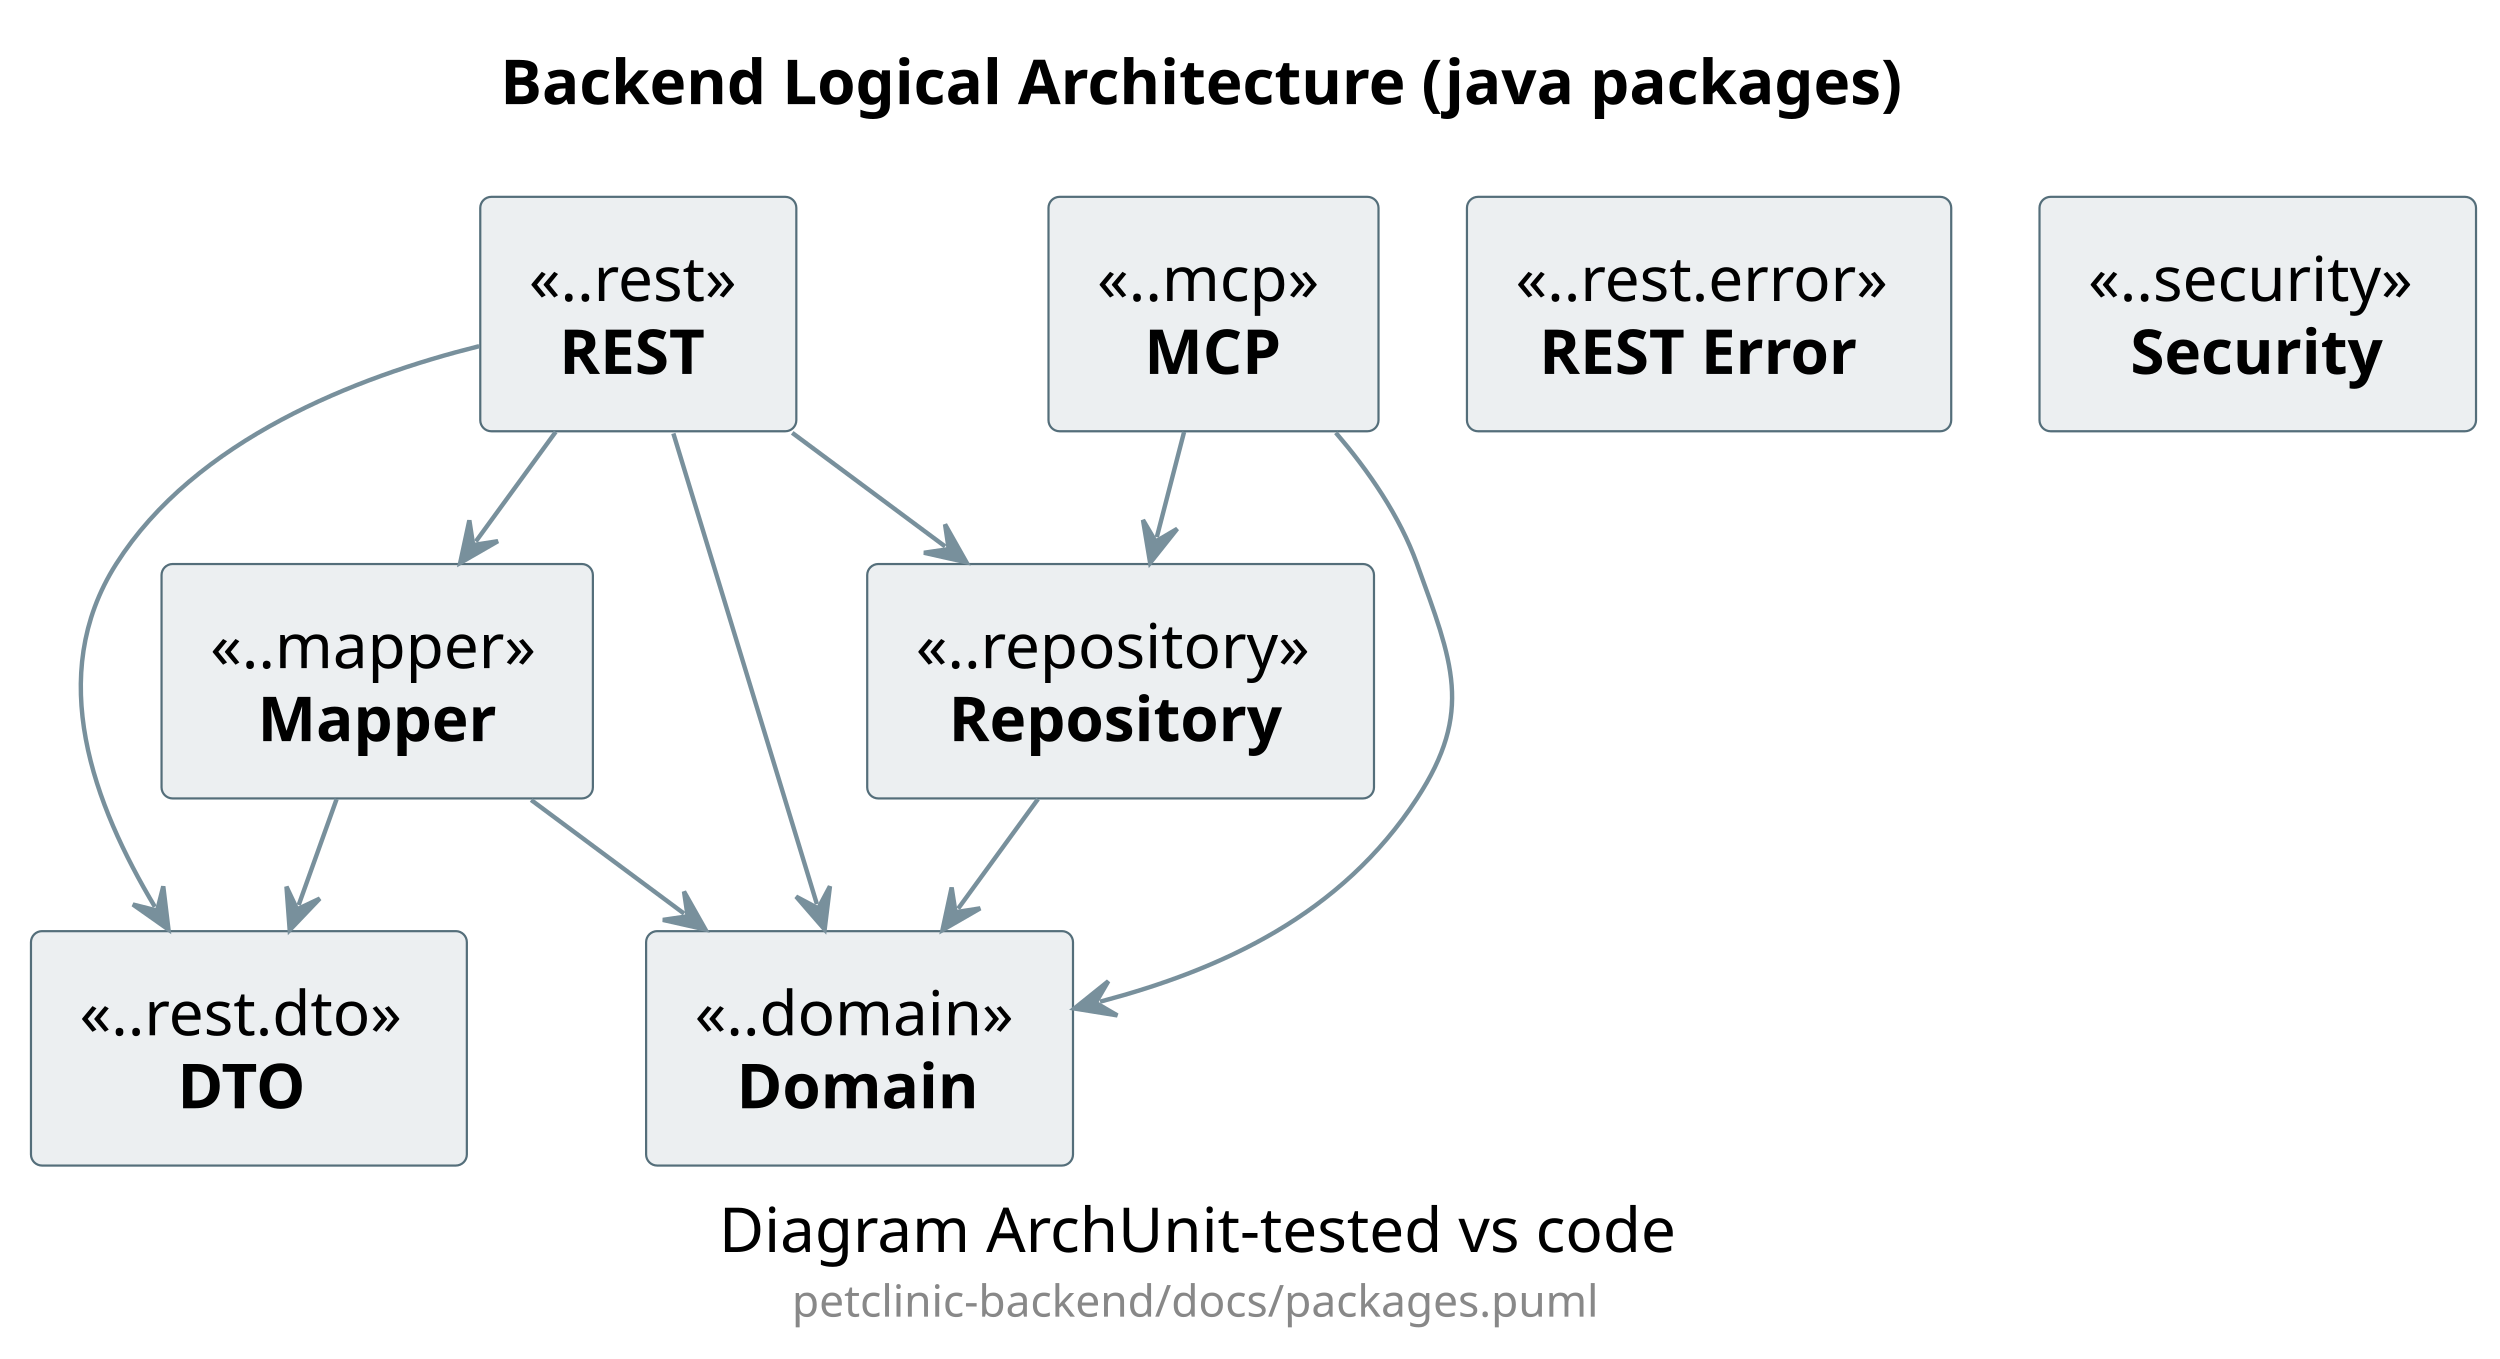
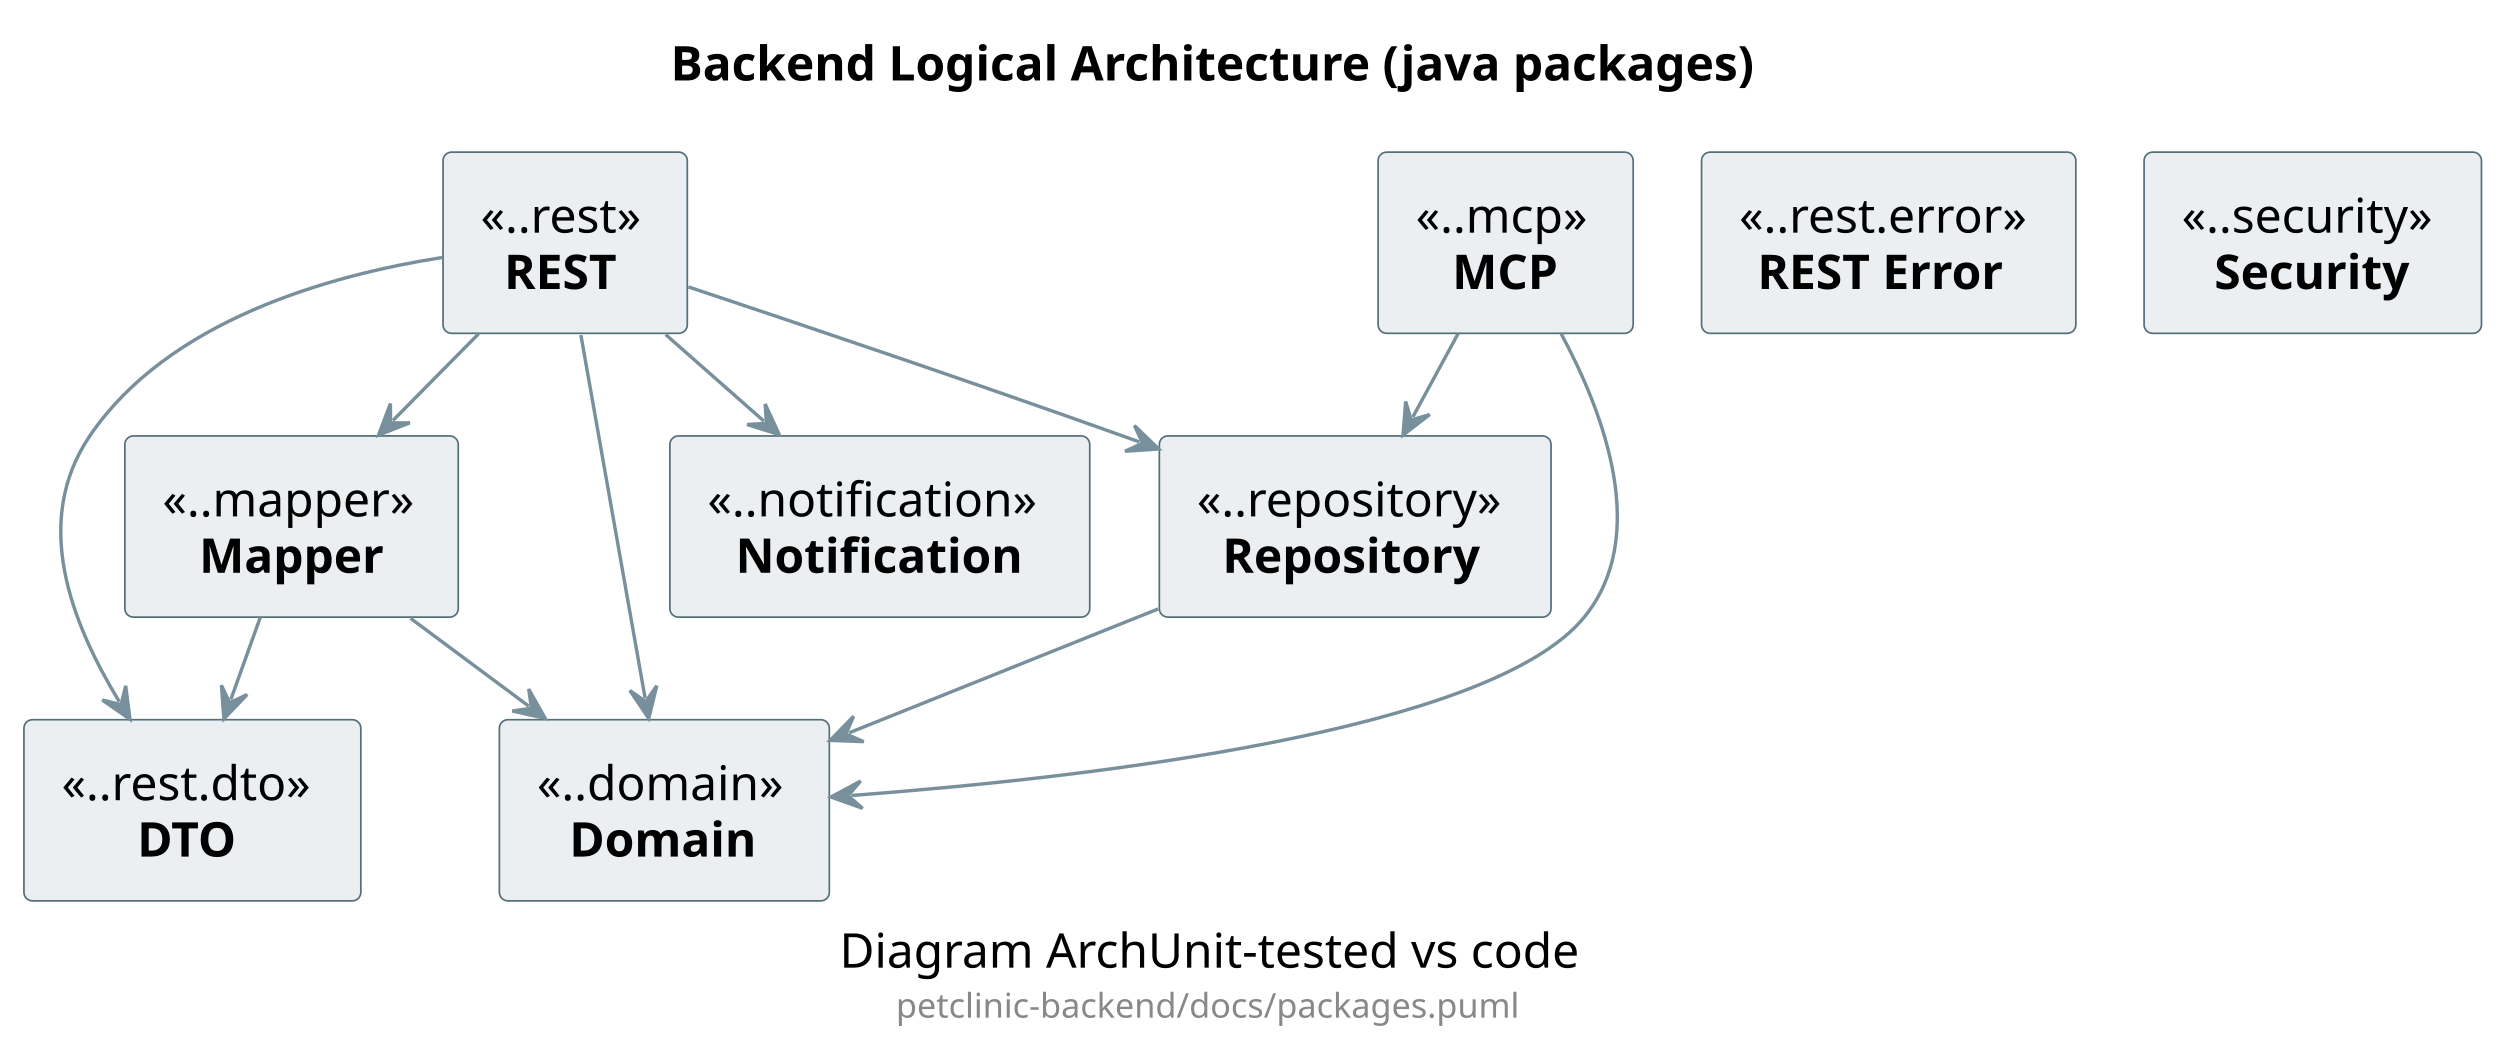
- <svg xmlns="http://www.w3.org/2000/svg" contentStyleType="text/css" data-diagram-type="DESCRIPTION" height="307px" preserveAspectRatio="none" style="width:565px;height:307px;background:#FFFFFF;" version="1.1" viewBox="0 0 565 307" width="565px" zoomAndPan="magnify">
+ <svg xmlns="http://www.w3.org/2000/svg" contentStyleType="text/css" data-diagram-type="DESCRIPTION" height="307px" preserveAspectRatio="none" style="width:731px;height:307px;background:#FFFFFF;" version="1.1" viewBox="0 0 731 307" width="731px" zoomAndPan="magnify">
  <defs />
  <g>
    <g class="title" data-source-line="2">
-       <text fill="#000000" font-family="sans-serif" font-size="14" font-weight="bold" lengthAdjust="spacing" textLength="325.438" x="113.071" y="23.535">Backend Logical Architecture (java packages)</text>
+       <text fill="#000000" font-family="sans-serif" font-size="14" font-weight="bold" lengthAdjust="spacing" textLength="325.438" x="196.071" y="23.535">Backend Logical Architecture (java packages)</text>
    </g>
    <g class="entity" data-qualified-name="REST" data-source-line="26" id="ent0002">
-       <rect fill="#ECEFF1" height="52.977" rx="2.5" ry="2.5" style="stroke:#546E7A;stroke-width:0.5;" width="71.431" x="108.54" y="44.488" />
-       <text fill="#000000" font-family="sans-serif" font-size="14" lengthAdjust="spacing" textLength="49.431" x="119.54" y="68.023">«..rest»</text>
-       <text fill="#000000" font-family="sans-serif" font-size="14" font-weight="bold" lengthAdjust="spacing" textLength="35.725" x="126.393" y="84.512">REST</text>
+       <rect fill="#ECEFF1" height="52.977" rx="2.5" ry="2.5" style="stroke:#546E7A;stroke-width:0.5;" width="71.431" x="129.54" y="44.488" />
+       <text fill="#000000" font-family="sans-serif" font-size="14" lengthAdjust="spacing" textLength="49.431" x="140.54" y="68.023">«..rest»</text>
+       <text fill="#000000" font-family="sans-serif" font-size="14" font-weight="bold" lengthAdjust="spacing" textLength="35.725" x="147.393" y="84.512">REST</text>
    </g>
    <g class="entity" data-qualified-name="MCP" data-source-line="27" id="ent0003">
-       <rect fill="#ECEFF1" height="52.977" rx="2.5" ry="2.5" style="stroke:#546E7A;stroke-width:0.5;" width="74.582" x="236.96" y="44.488" />
-       <text fill="#000000" font-family="sans-serif" font-size="14" lengthAdjust="spacing" textLength="52.582" x="247.96" y="68.023">«..mcp»</text>
-       <text fill="#000000" font-family="sans-serif" font-size="14" font-weight="bold" lengthAdjust="spacing" textLength="31.268" x="258.617" y="84.512">MCP</text>
+       <rect fill="#ECEFF1" height="52.977" rx="2.5" ry="2.5" style="stroke:#546E7A;stroke-width:0.5;" width="74.582" x="402.96" y="44.488" />
+       <text fill="#000000" font-family="sans-serif" font-size="14" lengthAdjust="spacing" textLength="52.582" x="413.96" y="68.023">«..mcp»</text>
+       <text fill="#000000" font-family="sans-serif" font-size="14" font-weight="bold" lengthAdjust="spacing" textLength="31.268" x="424.617" y="84.512">MCP</text>
    </g>
    <g class="entity" data-qualified-name="REST Error" data-source-line="28" id="ent0004">
-       <rect fill="#ECEFF1" height="52.977" rx="2.5" ry="2.5" style="stroke:#546E7A;stroke-width:0.5;" width="109.445" x="331.53" y="44.488" />
-       <text fill="#000000" font-family="sans-serif" font-size="14" lengthAdjust="spacing" textLength="87.445" x="342.53" y="68.023">«..rest.error»</text>
-       <text fill="#000000" font-family="sans-serif" font-size="14" font-weight="bold" lengthAdjust="spacing" textLength="76.781" x="347.862" y="84.512">REST Error</text>
+       <rect fill="#ECEFF1" height="52.977" rx="2.5" ry="2.5" style="stroke:#546E7A;stroke-width:0.5;" width="109.445" x="497.53" y="44.488" />
+       <text fill="#000000" font-family="sans-serif" font-size="14" lengthAdjust="spacing" textLength="87.445" x="508.53" y="68.023">«..rest.error»</text>
+       <text fill="#000000" font-family="sans-serif" font-size="14" font-weight="bold" lengthAdjust="spacing" textLength="76.781" x="513.862" y="84.512">REST Error</text>
    </g>
    <g class="entity" data-qualified-name="Security" data-source-line="29" id="ent0005">
-       <rect fill="#ECEFF1" height="52.977" rx="2.5" ry="2.5" style="stroke:#546E7A;stroke-width:0.5;" width="98.651" x="460.93" y="44.488" />
-       <text fill="#000000" font-family="sans-serif" font-size="14" lengthAdjust="spacing" textLength="76.651" x="471.93" y="68.023">«..security»</text>
-       <text fill="#000000" font-family="sans-serif" font-size="14" font-weight="bold" lengthAdjust="spacing" textLength="57.6" x="481.456" y="84.512">Security</text>
+       <rect fill="#ECEFF1" height="52.977" rx="2.5" ry="2.5" style="stroke:#546E7A;stroke-width:0.5;" width="98.651" x="626.93" y="44.488" />
+       <text fill="#000000" font-family="sans-serif" font-size="14" lengthAdjust="spacing" textLength="76.651" x="637.93" y="68.023">«..security»</text>
+       <text fill="#000000" font-family="sans-serif" font-size="14" font-weight="bold" lengthAdjust="spacing" textLength="57.6" x="647.456" y="84.512">Security</text>
    </g>
    <g class="entity" data-qualified-name="Mapper" data-source-line="30" id="ent0006">
      <rect fill="#ECEFF1" height="52.977" rx="2.5" ry="2.5" style="stroke:#546E7A;stroke-width:0.5;" width="97.482" x="36.51" y="127.468" />
      <text fill="#000000" font-family="sans-serif" font-size="14" lengthAdjust="spacing" textLength="75.482" x="47.51" y="151.003">«..mapper»</text>
      <text fill="#000000" font-family="sans-serif" font-size="14" font-weight="bold" lengthAdjust="spacing" textLength="54.059" x="58.222" y="167.492">Mapper</text>
    </g>
    <g class="entity" data-qualified-name="Repository" data-source-line="31" id="ent0007">
-       <rect fill="#ECEFF1" height="52.977" rx="2.5" ry="2.5" style="stroke:#546E7A;stroke-width:0.5;" width="114.531" x="195.99" y="127.468" />
-       <text fill="#000000" font-family="sans-serif" font-size="14" lengthAdjust="spacing" textLength="92.531" x="206.99" y="151.003">«..repository»</text>
-       <text fill="#000000" font-family="sans-serif" font-size="14" font-weight="bold" lengthAdjust="spacing" textLength="77.69" x="214.41" y="167.492">Repository</text>
+       <rect fill="#ECEFF1" height="52.977" rx="2.5" ry="2.5" style="stroke:#546E7A;stroke-width:0.5;" width="114.531" x="338.99" y="127.468" />
+       <text fill="#000000" font-family="sans-serif" font-size="14" lengthAdjust="spacing" textLength="92.531" x="349.99" y="151.003">«..repository»</text>
+       <text fill="#000000" font-family="sans-serif" font-size="14" font-weight="bold" lengthAdjust="spacing" textLength="77.69" x="357.41" y="167.492">Repository</text>
    </g>
-     <g class="entity" data-qualified-name="DTO" data-source-line="32" id="ent0008">
+     <g class="entity" data-qualified-name="Notification" data-source-line="32" id="ent0008">
+       <rect fill="#ECEFF1" height="52.977" rx="2.5" ry="2.5" style="stroke:#546E7A;stroke-width:0.5;" width="122.769" x="195.87" y="127.468" />
+       <text fill="#000000" font-family="sans-serif" font-size="14" lengthAdjust="spacing" textLength="100.769" x="206.87" y="151.003">«..notification»</text>
+       <text fill="#000000" font-family="sans-serif" font-size="14" font-weight="bold" lengthAdjust="spacing" textLength="84.328" x="215.09" y="167.492">Notification</text>
+     </g>
+     <g class="entity" data-qualified-name="DTO" data-source-line="33" id="ent0009">
      <rect fill="#ECEFF1" height="52.977" rx="2.5" ry="2.5" style="stroke:#546E7A;stroke-width:0.5;" width="98.508" x="7" y="210.438" />
      <text fill="#000000" font-family="sans-serif" font-size="14" lengthAdjust="spacing" textLength="76.508" x="18" y="233.973">«..rest.dto»</text>
      <text fill="#000000" font-family="sans-serif" font-size="14" font-weight="bold" lengthAdjust="spacing" textLength="32.286" x="40.111" y="250.462">DTO</text>
    </g>
-     <g class="entity" data-qualified-name="Domain" data-source-line="33" id="ent0009">
+     <g class="entity" data-qualified-name="Domain" data-source-line="34" id="ent0010">
      <rect fill="#ECEFF1" height="52.977" rx="2.5" ry="2.5" style="stroke:#546E7A;stroke-width:0.5;" width="96.478" x="146.02" y="210.438" />
      <text fill="#000000" font-family="sans-serif" font-size="14" lengthAdjust="spacing" textLength="74.478" x="157.02" y="233.973">«..domain»</text>
      <text fill="#000000" font-family="sans-serif" font-size="14" font-weight="bold" lengthAdjust="spacing" textLength="55.597" x="166.46" y="250.462">Domain</text>
    </g>
-     <g class="link" data-entity-1="ent0007" data-entity-2="ent0009" data-link-type="dependency" data-source-line="35" id="lnk10">
-       <path d="M234.59,180.578 C227.7,190.028 223.436,195.891 216.536,205.351" fill="none" id="Repository-to-Domain" style="stroke:#78909C;stroke-width:1;" />
-       <polygon fill="#78909C" points="213,210.198,221.535,205.284,215.946,206.159,215.072,200.57,213,210.198" style="stroke:#78909C;stroke-width:1;" />
+     <g class="link" data-entity-1="ent0007" data-entity-2="ent0010" data-link-type="dependency" data-source-line="36" id="lnk11">
+       <path d="M338.64,178.048 C308.32,190.208 277.129,202.706 248.289,214.266" fill="none" id="Repository-to-Domain" style="stroke:#78909C;stroke-width:1;" />
+       <polygon fill="#78909C" points="242.72,216.498,252.562,216.863,247.361,214.638,249.586,209.437,242.72,216.498" style="stroke:#78909C;stroke-width:1;" />
    </g>
-     <g class="link" data-entity-1="ent0006" data-entity-2="ent0009" data-link-type="dependency" data-source-line="36" id="lnk11">
+     <g class="link" data-entity-1="ent0006" data-entity-2="ent0010" data-link-type="dependency" data-source-line="37" id="lnk12">
      <path d="M120.04,180.798 C132.63,190.148 142.015,197.119 154.605,206.478" fill="none" id="Mapper-to-Domain" style="stroke:#78909C;stroke-width:1;" />
      <polygon fill="#78909C" points="159.42,210.058,154.584,201.479,155.407,207.075,149.811,207.899,159.42,210.058" style="stroke:#78909C;stroke-width:1;" />
    </g>
-     <g class="link" data-entity-1="ent0006" data-entity-2="ent0008" data-link-type="dependency" data-source-line="37" id="lnk12">
+     <g class="link" data-entity-1="ent0006" data-entity-2="ent0009" data-link-type="dependency" data-source-line="38" id="lnk13">
      <path d="M76.08,180.578 C72.69,190.028 70.884,195.09 67.494,204.55" fill="none" id="Mapper-to-DTO" style="stroke:#78909C;stroke-width:1;" />
      <polygon fill="#78909C" points="65.47,210.198,72.272,203.075,67.157,205.491,64.741,200.376,65.47,210.198" style="stroke:#78909C;stroke-width:1;" />
    </g>
-     <g class="link" data-entity-1="ent0002" data-entity-2="ent0009" data-link-type="dependency" data-source-line="38" id="lnk13">
-       <path d="M152.18,97.958 C161.54,128.658 175.269,173.69 184.619,204.329" fill="none" id="REST-to-Domain" style="stroke:#78909C;stroke-width:1;" />
-       <polygon fill="#78909C" points="186.37,210.068,187.569,200.293,184.911,205.286,179.917,202.628,186.37,210.068" style="stroke:#78909C;stroke-width:1;" />
+     <g class="link" data-entity-1="ent0002" data-entity-2="ent0010" data-link-type="dependency" data-source-line="39" id="lnk14">
+       <path d="M169.85,97.958 C175.28,128.658 183.215,173.52 188.635,204.16" fill="none" id="REST-to-Domain" style="stroke:#78909C;stroke-width:1;" />
+       <polygon fill="#78909C" points="189.68,210.068,192.051,200.509,188.809,205.145,184.173,201.903,189.68,210.068" style="stroke:#78909C;stroke-width:1;" />
    </g>
-     <g class="link" data-entity-1="ent0002" data-entity-2="ent0007" data-link-type="dependency" data-source-line="39" id="lnk14">
-       <path d="M179.04,97.818 C191.63,107.168 201.013,114.151 213.603,123.501" fill="none" id="REST-to-Repository" style="stroke:#78909C;stroke-width:1;" />
-       <polygon fill="#78909C" points="218.42,127.078,213.579,118.501,214.406,124.097,208.81,124.924,218.42,127.078" style="stroke:#78909C;stroke-width:1;" />
+     <g class="link" data-entity-1="ent0002" data-entity-2="ent0007" data-link-type="dependency" data-source-line="40" id="lnk15">
+       <path d="M201.3,83.898 C234.4,94.928 284.76,111.918 328.25,127.468 C331.7,128.698 329.594,127.92 333.154,129.22" fill="none" id="REST-to-Repository" style="stroke:#78909C;stroke-width:1;" />
+       <polygon fill="#78909C" points="338.79,131.278,331.708,124.434,334.093,129.563,328.964,131.948,338.79,131.278" style="stroke:#78909C;stroke-width:1;" />
    </g>
-     <g class="link" data-entity-1="ent0002" data-entity-2="ent0006" data-link-type="dependency" data-source-line="40" id="lnk15">
-       <path d="M125.59,97.598 C118.7,107.048 114.436,112.911 107.536,122.371" fill="none" id="REST-to-Mapper" style="stroke:#78909C;stroke-width:1;" />
-       <polygon fill="#78909C" points="104,127.218,112.535,122.304,106.946,123.179,106.072,117.59,104,127.218" style="stroke:#78909C;stroke-width:1;" />
+     <g class="link" data-entity-1="ent0002" data-entity-2="ent0006" data-link-type="dependency" data-source-line="41" id="lnk16">
+       <path d="M139.94,97.598 C130.6,107.048 124.236,113.489 114.895,122.949" fill="none" id="REST-to-Mapper" style="stroke:#78909C;stroke-width:1;" />
+       <polygon fill="#78909C" points="110.68,127.218,119.85,123.624,114.193,123.66,114.157,118.004,110.68,127.218" style="stroke:#78909C;stroke-width:1;" />
    </g>
-     <g class="link" data-entity-1="ent0002" data-entity-2="ent0008" data-link-type="dependency" data-source-line="41" id="lnk16">
-       <path d="M108.28,78.238 C80.6,85.148 44.15,99.278 26.25,127.468 C10.13,152.868 21.183,181.808 35.002,204.938" fill="none" id="REST-to-DTO" style="stroke:#78909C;stroke-width:1;" />
-       <polygon fill="#78909C" points="38.08,210.088,36.898,200.311,35.515,205.796,30.03,204.414,38.08,210.088" style="stroke:#78909C;stroke-width:1;" />
+     <g class="link" data-entity-1="ent0002" data-entity-2="ent0009" data-link-type="dependency" data-source-line="42" id="lnk17">
+       <path d="M129.24,75.298 C96.23,80.478 49.14,93.688 26.25,127.468 C9.27,152.538 20.736,181.88 34.886,205.18" fill="none" id="REST-to-DTO" style="stroke:#78909C;stroke-width:1;" />
+       <polygon fill="#78909C" points="38,210.308,36.747,200.539,35.405,206.035,29.909,204.692,38,210.308" style="stroke:#78909C;stroke-width:1;" />
    </g>
-     <g class="link" data-entity-1="ent0003" data-entity-2="ent0009" data-link-type="dependency" data-source-line="42" id="lnk17">
-       <path d="M301.89,97.788 C309.31,106.428 316.35,116.638 320.25,127.468 C328.24,149.618 333.12,160.718 320.25,180.438 C303.15,206.668 276.351,219.044 248.601,226.384" fill="none" id="MCP-to-Domain" style="stroke:#78909C;stroke-width:1;" />
-       <polygon fill="#78909C" points="242.8,227.918,252.524,229.484,247.634,226.64,250.478,221.75,242.8,227.918" style="stroke:#78909C;stroke-width:1;" />
+     <g class="link" data-entity-1="ent0002" data-entity-2="ent0008" data-link-type="dependency" data-source-line="43" id="lnk18">
+       <path d="M194.62,97.818 C205.24,107.168 212.727,113.763 223.347,123.114" fill="none" id="REST-to-Notification" style="stroke:#78909C;stroke-width:1;" />
+       <polygon fill="#78909C" points="227.85,127.078,223.738,118.129,224.097,123.774,218.452,124.133,227.85,127.078" style="stroke:#78909C;stroke-width:1;" />
    </g>
-     <g class="link" data-entity-1="ent0003" data-entity-2="ent0007" data-link-type="dependency" data-source-line="43" id="lnk18">
-       <path d="M267.61,97.598 C265.16,107.048 263.884,111.95 261.434,121.41" fill="none" id="MCP-to-Repository" style="stroke:#78909C;stroke-width:1;" />
-       <polygon fill="#78909C" points="259.93,127.218,266.059,119.509,261.184,122.378,258.314,117.503,259.93,127.218" style="stroke:#78909C;stroke-width:1;" />
+     <g class="link" data-entity-1="ent0003" data-entity-2="ent0010" data-link-type="dependency" data-source-line="44" id="lnk19">
+       <path d="M456.48,97.578 C469.37,121.528 482.34,157.008 463.25,180.438 C436,213.898 318.793,227.327 248.953,232.597" fill="none" id="MCP-to-Domain" style="stroke:#78909C;stroke-width:1;" />
+       <polygon fill="#78909C" points="242.97,233.048,252.245,236.36,247.956,232.672,251.643,228.382,242.97,233.048" style="stroke:#78909C;stroke-width:1;" />
+     </g>
+     <g class="link" data-entity-1="ent0003" data-entity-2="ent0007" data-link-type="dependency" data-source-line="45" id="lnk20">
+       <path d="M426.33,97.598 C421.2,107.048 418.245,112.486 413.104,121.946" fill="none" id="MCP-to-Repository" style="stroke:#78909C;stroke-width:1;" />
+       <polygon fill="#78909C" points="410.24,127.218,418.051,121.22,412.627,122.825,411.022,117.4,410.24,127.218" style="stroke:#78909C;stroke-width:1;" />
    </g>
    <g class="caption" data-source-line="3">
-       <text fill="#000000" font-family="sans-serif" font-size="14" lengthAdjust="spacing" textLength="226.618" x="162.482" y="282.95">Diagram ArchUnit-tested vs code</text>
+       <text fill="#000000" font-family="sans-serif" font-size="14" lengthAdjust="spacing" textLength="226.618" x="245.482" y="282.95">Diagram ArchUnit-tested vs code</text>
    </g>
    <g class="footer" data-source-line="4">
-       <text fill="#888888" font-family="sans-serif" font-size="10" lengthAdjust="spacing" textLength="193.613" x="178.984" y="297.571">petclinic-backend/docs/packages.puml</text>
+       <text fill="#888888" font-family="sans-serif" font-size="10" lengthAdjust="spacing" textLength="193.613" x="261.984" y="297.571">petclinic-backend/docs/packages.puml</text>
    </g>
  </g>
</svg>
